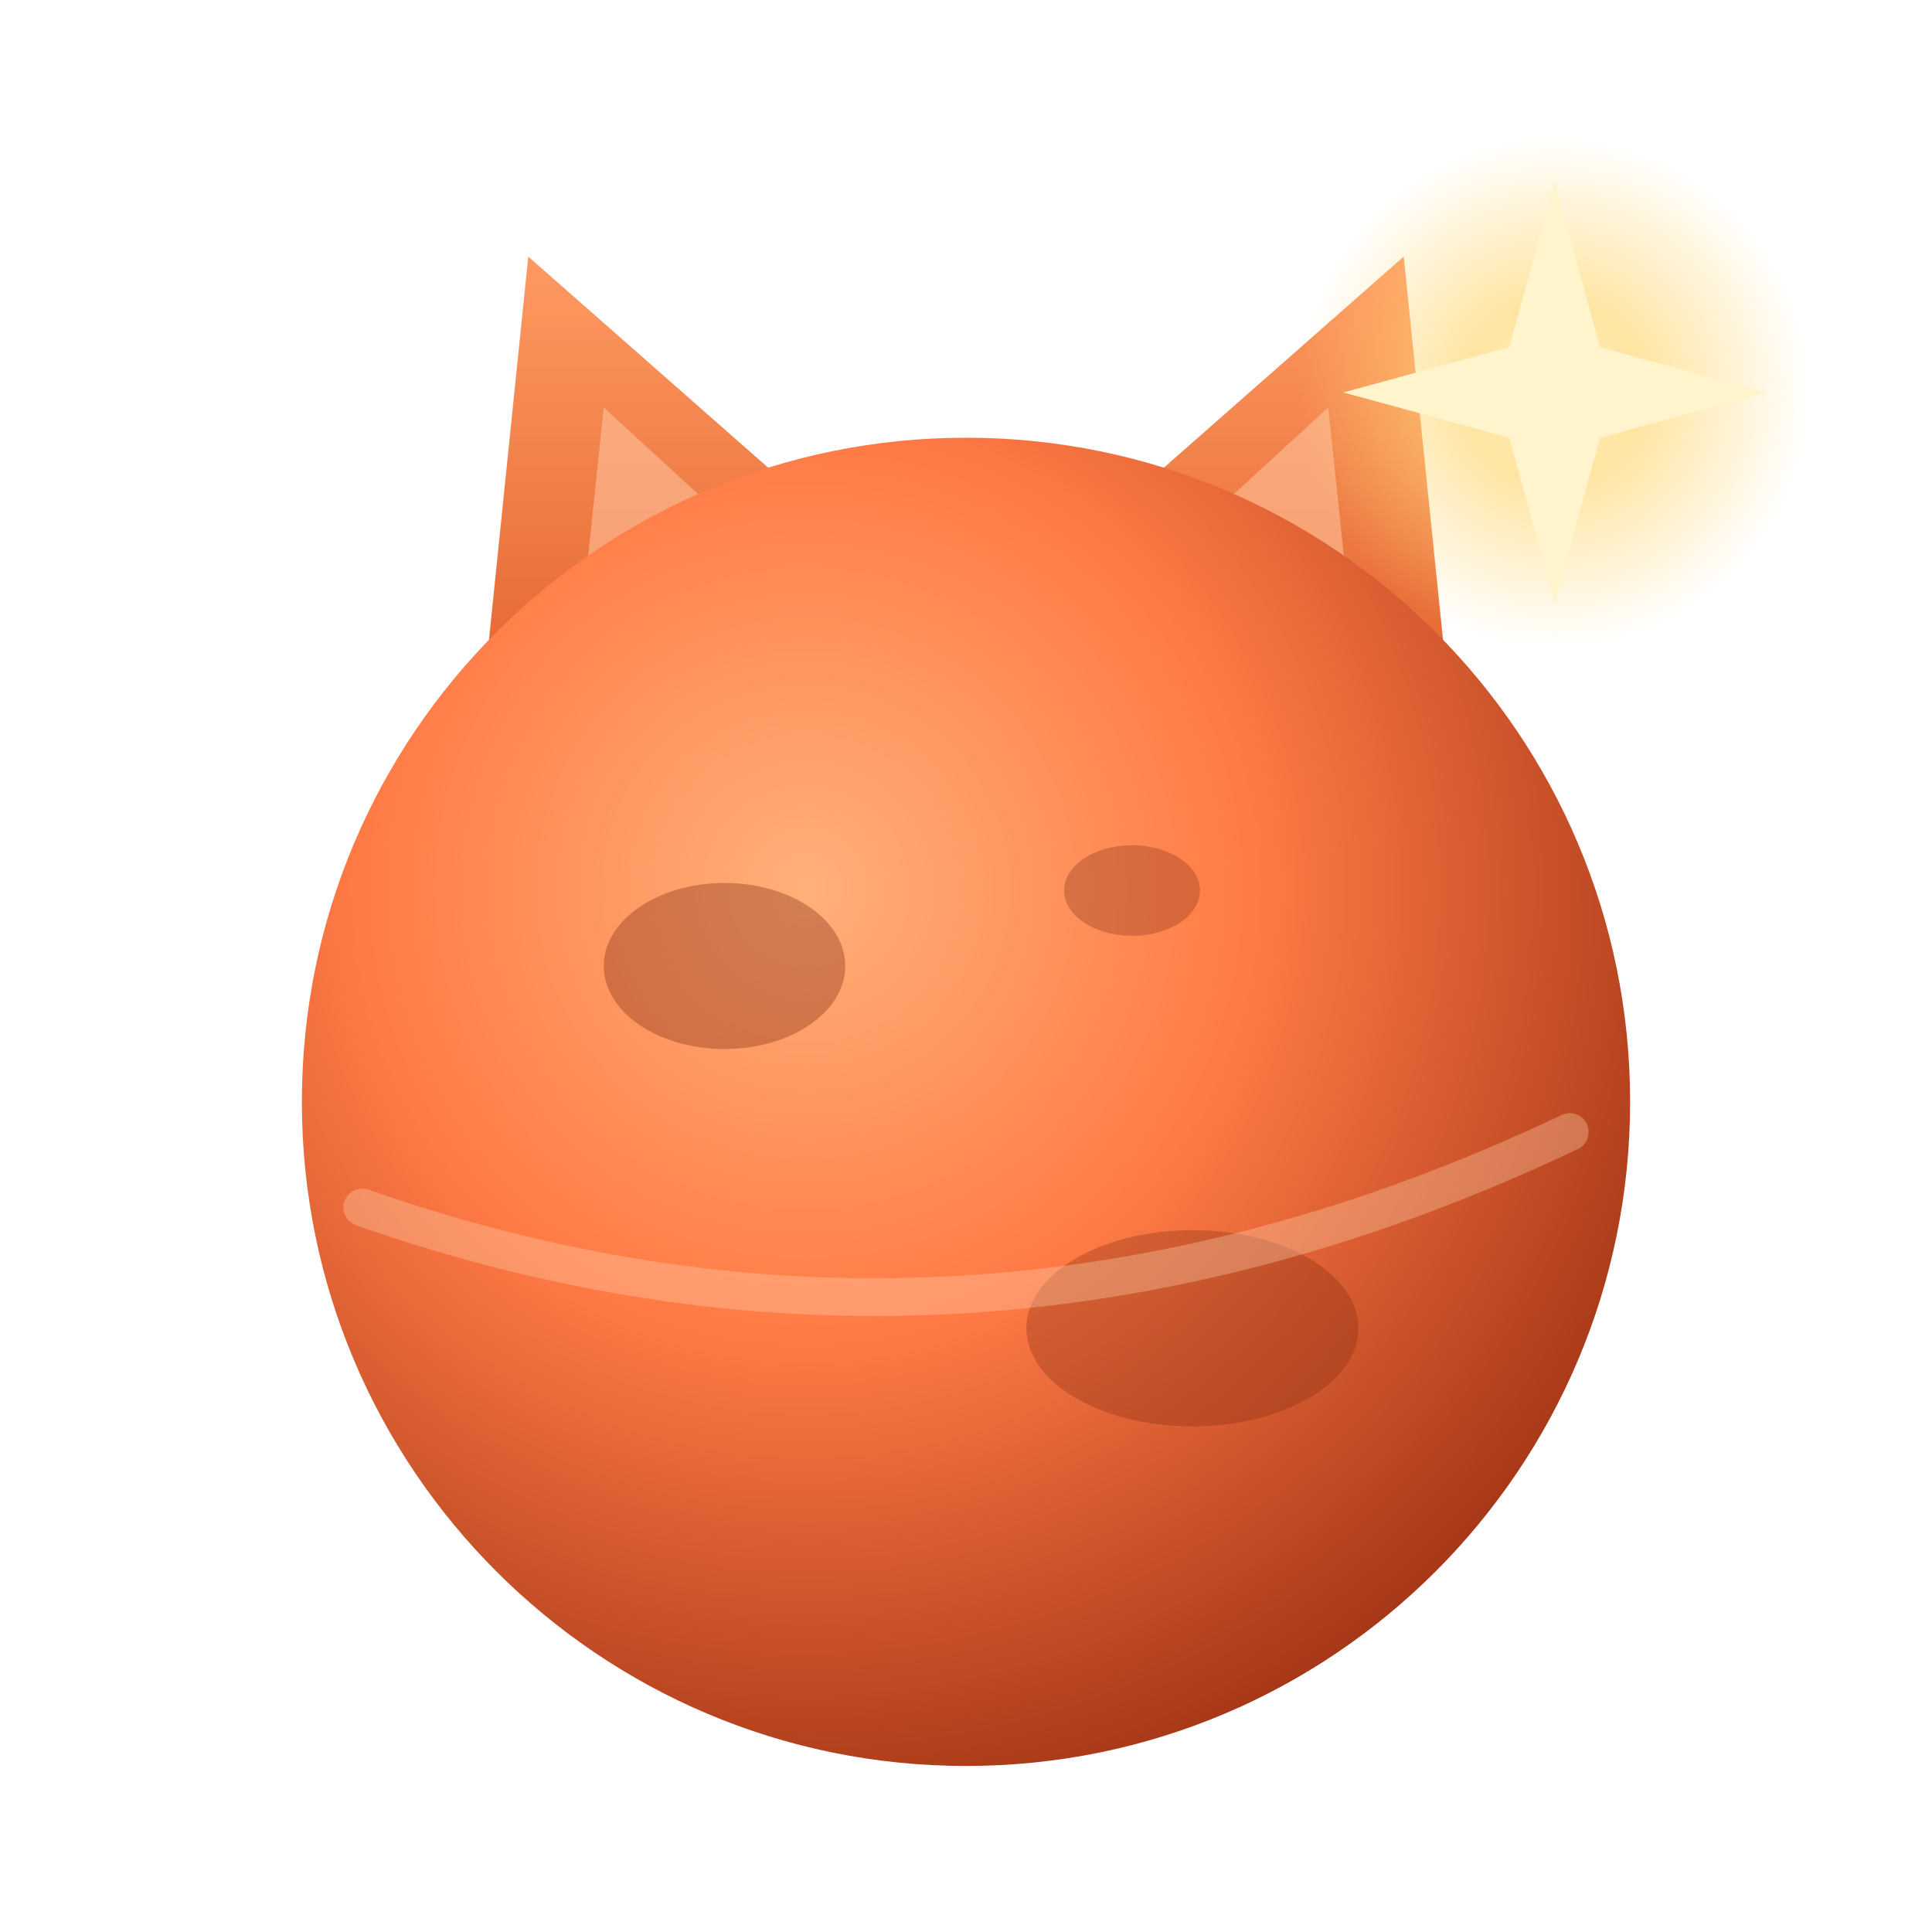
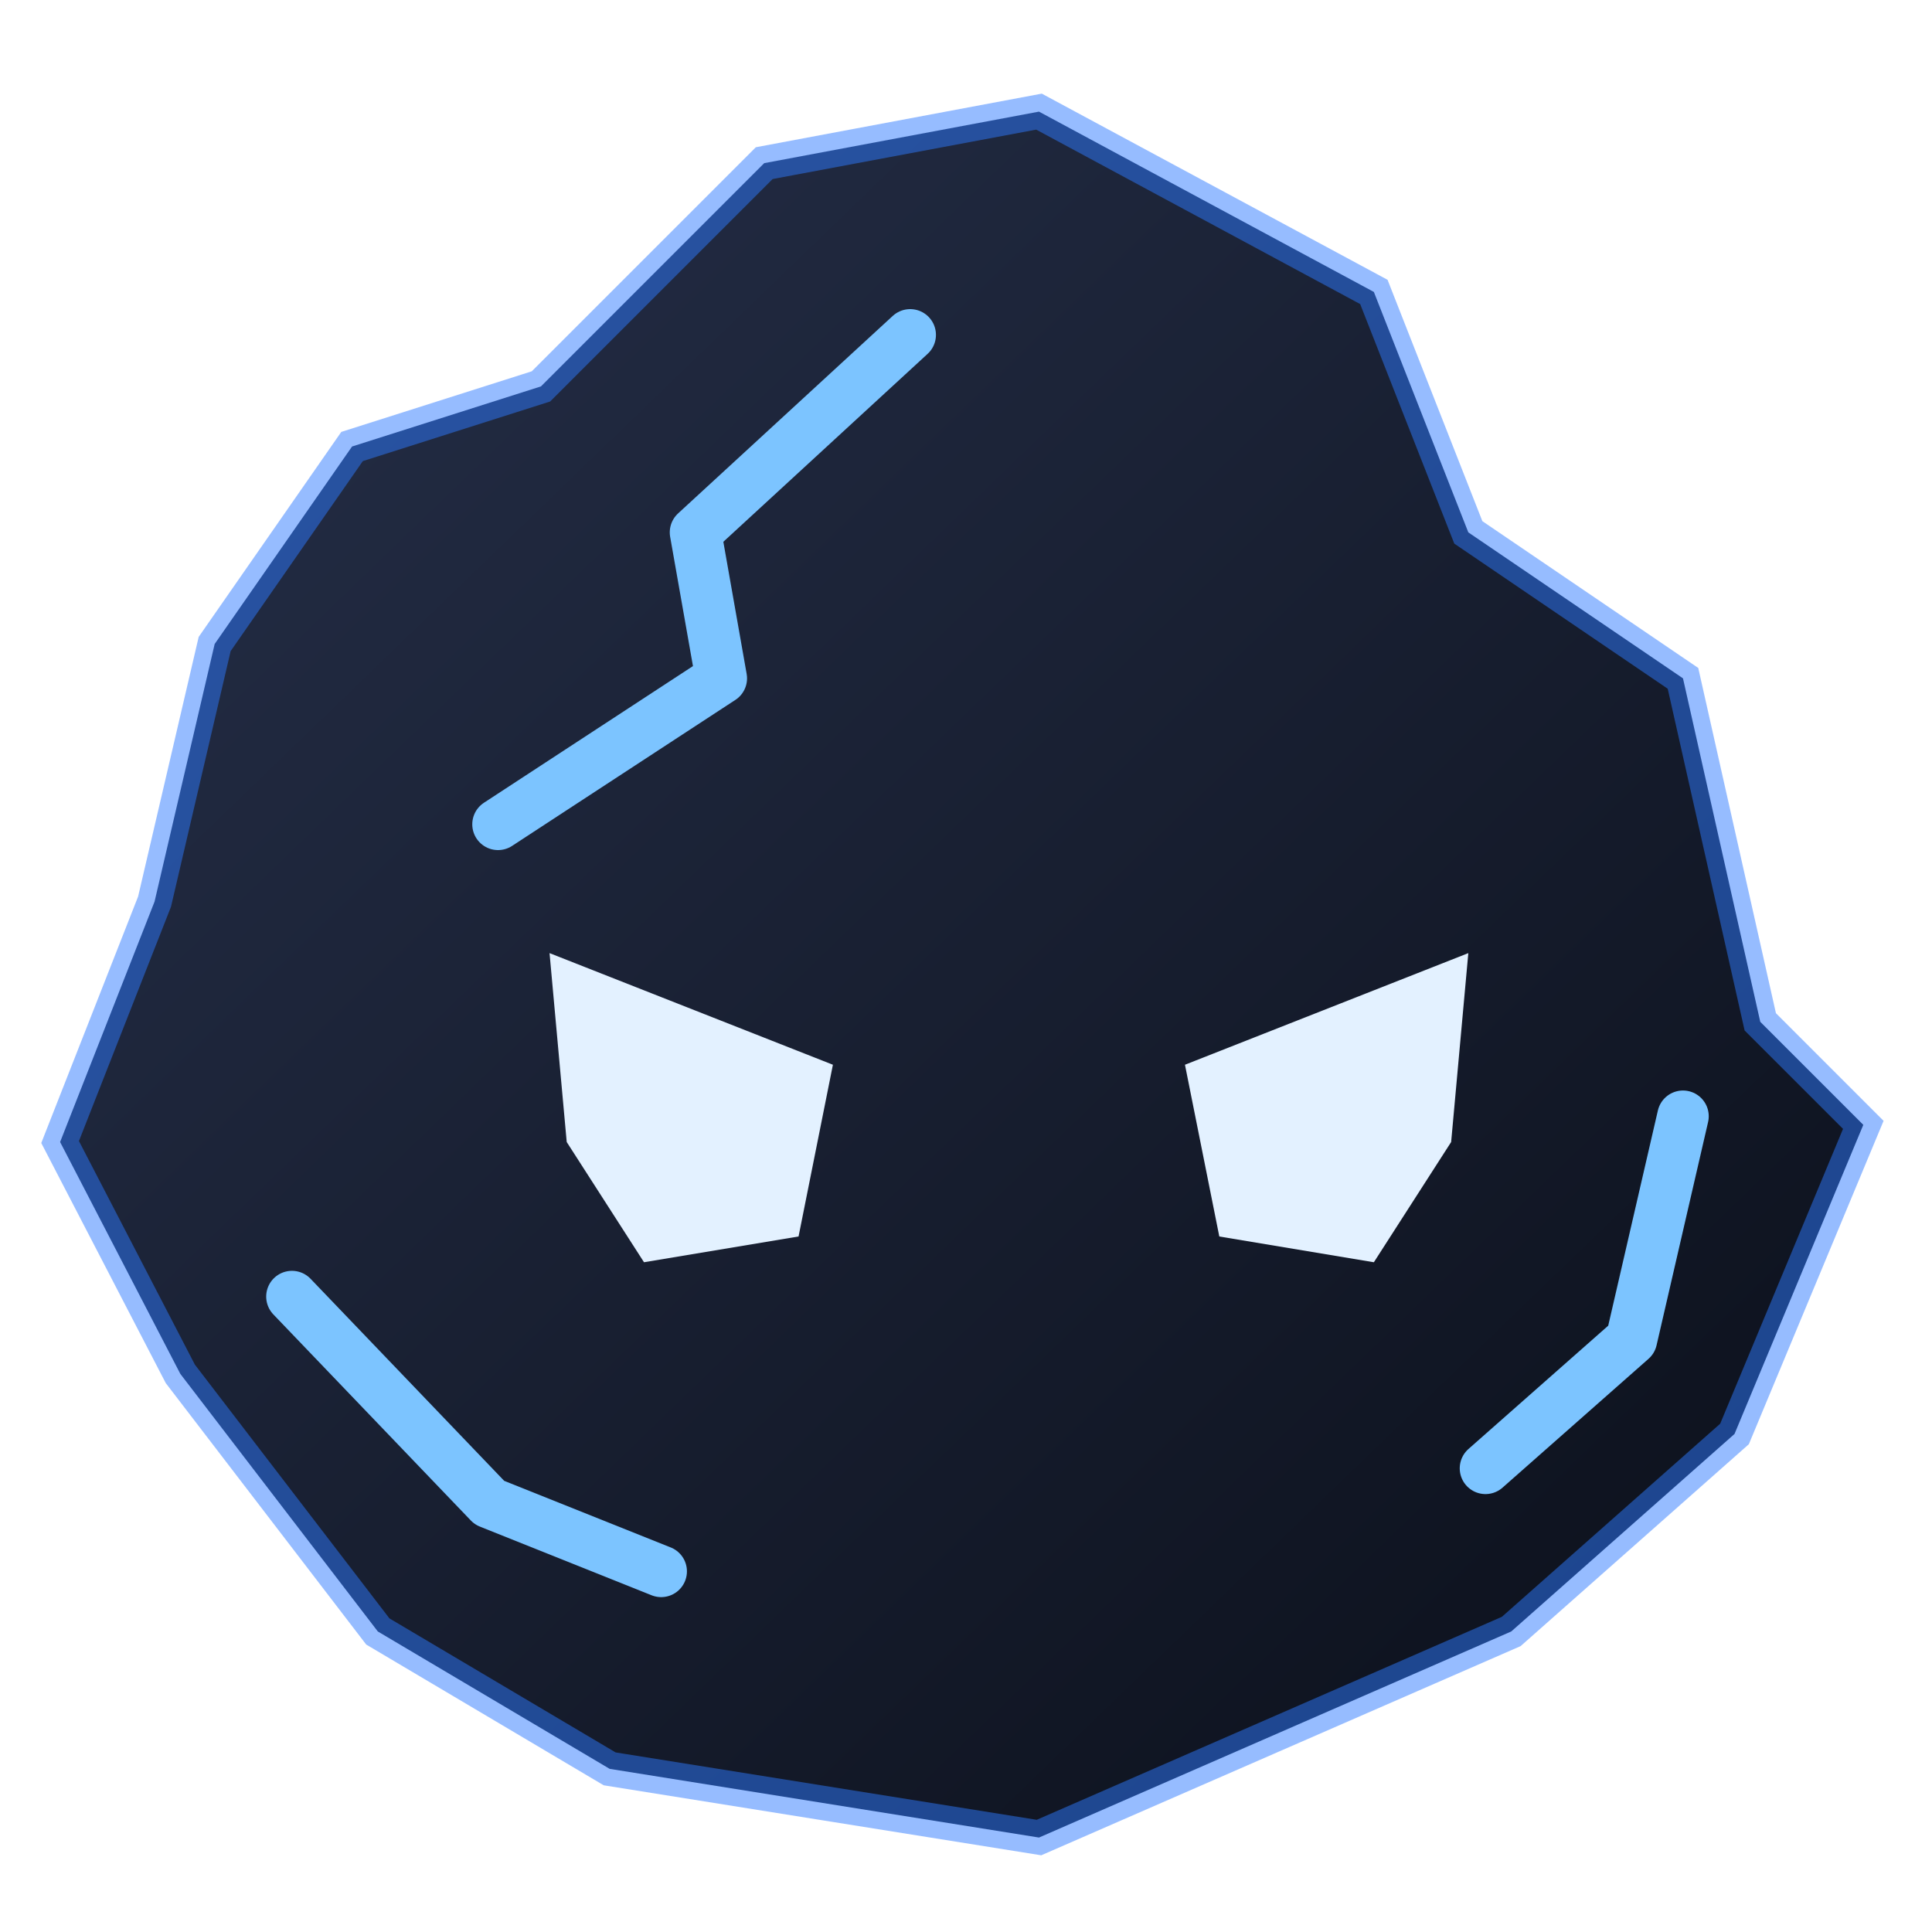
- <svg xmlns="http://www.w3.org/2000/svg" viewBox="0 0 256 256" width="256" height="256">
+ <svg xmlns="http://www.w3.org/2000/svg" viewBox="90 100 450 430" width="72" height="72">
  <defs>
-     <radialGradient id="planet" cx="38%" cy="34%" r="75%">
-       <stop offset="0" stop-color="#ffb07a" />
-       <stop offset="0.45" stop-color="#ff7a45" />
-       <stop offset="1" stop-color="#9a2e10" />
-     </radialGradient>
-     <linearGradient id="ear" x1="0" y1="0" x2="0" y2="1">
-       <stop offset="0" stop-color="#ff9a62" />
-       <stop offset="1" stop-color="#d9531f" />
+     <linearGradient id="r" x1="0" y1="0" x2="1" y2="1">
+       <stop offset="0" stop-color="#26304a" />
+       <stop offset="1" stop-color="#0a0e18" />
    </linearGradient>
-     <radialGradient id="glow" cx="50%" cy="50%" r="50%">
-       <stop offset="0" stop-color="#fff6d8" />
-       <stop offset="0.35" stop-color="#ffd97a" stop-opacity="0.7" />
-       <stop offset="1" stop-color="#ffd97a" stop-opacity="0" />
-     </radialGradient>
  </defs>
-   <path d="M62 112 L70 34 L120 78 Z" fill="url(#ear)" />
-   <path d="M194 112 L186 34 L136 78 Z" fill="url(#ear)" />
-   <path d="M76 92 L80 54 L104 76 Z" fill="#ffc6a3" opacity="0.55" />
-   <path d="M180 92 L176 54 L152 76 Z" fill="#ffc6a3" opacity="0.55" />
-   <circle cx="128" cy="146" r="88" fill="url(#planet)" />
-   <ellipse cx="96" cy="128" rx="16" ry="11" fill="#7a240c" opacity="0.35" />
-   <ellipse cx="158" cy="176" rx="22" ry="13" fill="#7a240c" opacity="0.3" />
-   <ellipse cx="150" cy="118" rx="9" ry="6" fill="#7a240c" opacity="0.3" />
-   <path d="M48 160 Q128 188 208 150" stroke="#ffd2b0" stroke-width="5" fill="none" opacity="0.35" stroke-linecap="round" />
-   <circle cx="206" cy="52" r="34" fill="url(#glow)" />
-   <path d="M206 24 L212 46 L234 52 L212 58 L206 80 L200 58 L178 52 L200 46 Z" fill="#fff4cc" />
+   <polygon points="268,128 332,116 410,158 432,214 482,248 500,328 524,352 494,424 442,470 332,518 232,502 178,470 132,410 104,356 126,300 140,240 172,194 216,180" fill="url(#r)" stroke="#2f7bff" stroke-opacity="0.5" stroke-width="8" stroke-linejoin="miter" />
+   <path d="M302 168 L252 214 L258 248 L206 282 M158 392 L204 440 L244 456 M482 350 L470 402 L436 432" fill="none" stroke="#7cc4ff" stroke-width="12" stroke-linecap="round" stroke-linejoin="round" />
+   <path d="M218 312 L284 338 L276 378 L240 384 L222 356 Z M432 312 L366 338 L374 378 L410 384 L428 356 Z" fill="#e3f1ff" />
</svg>
